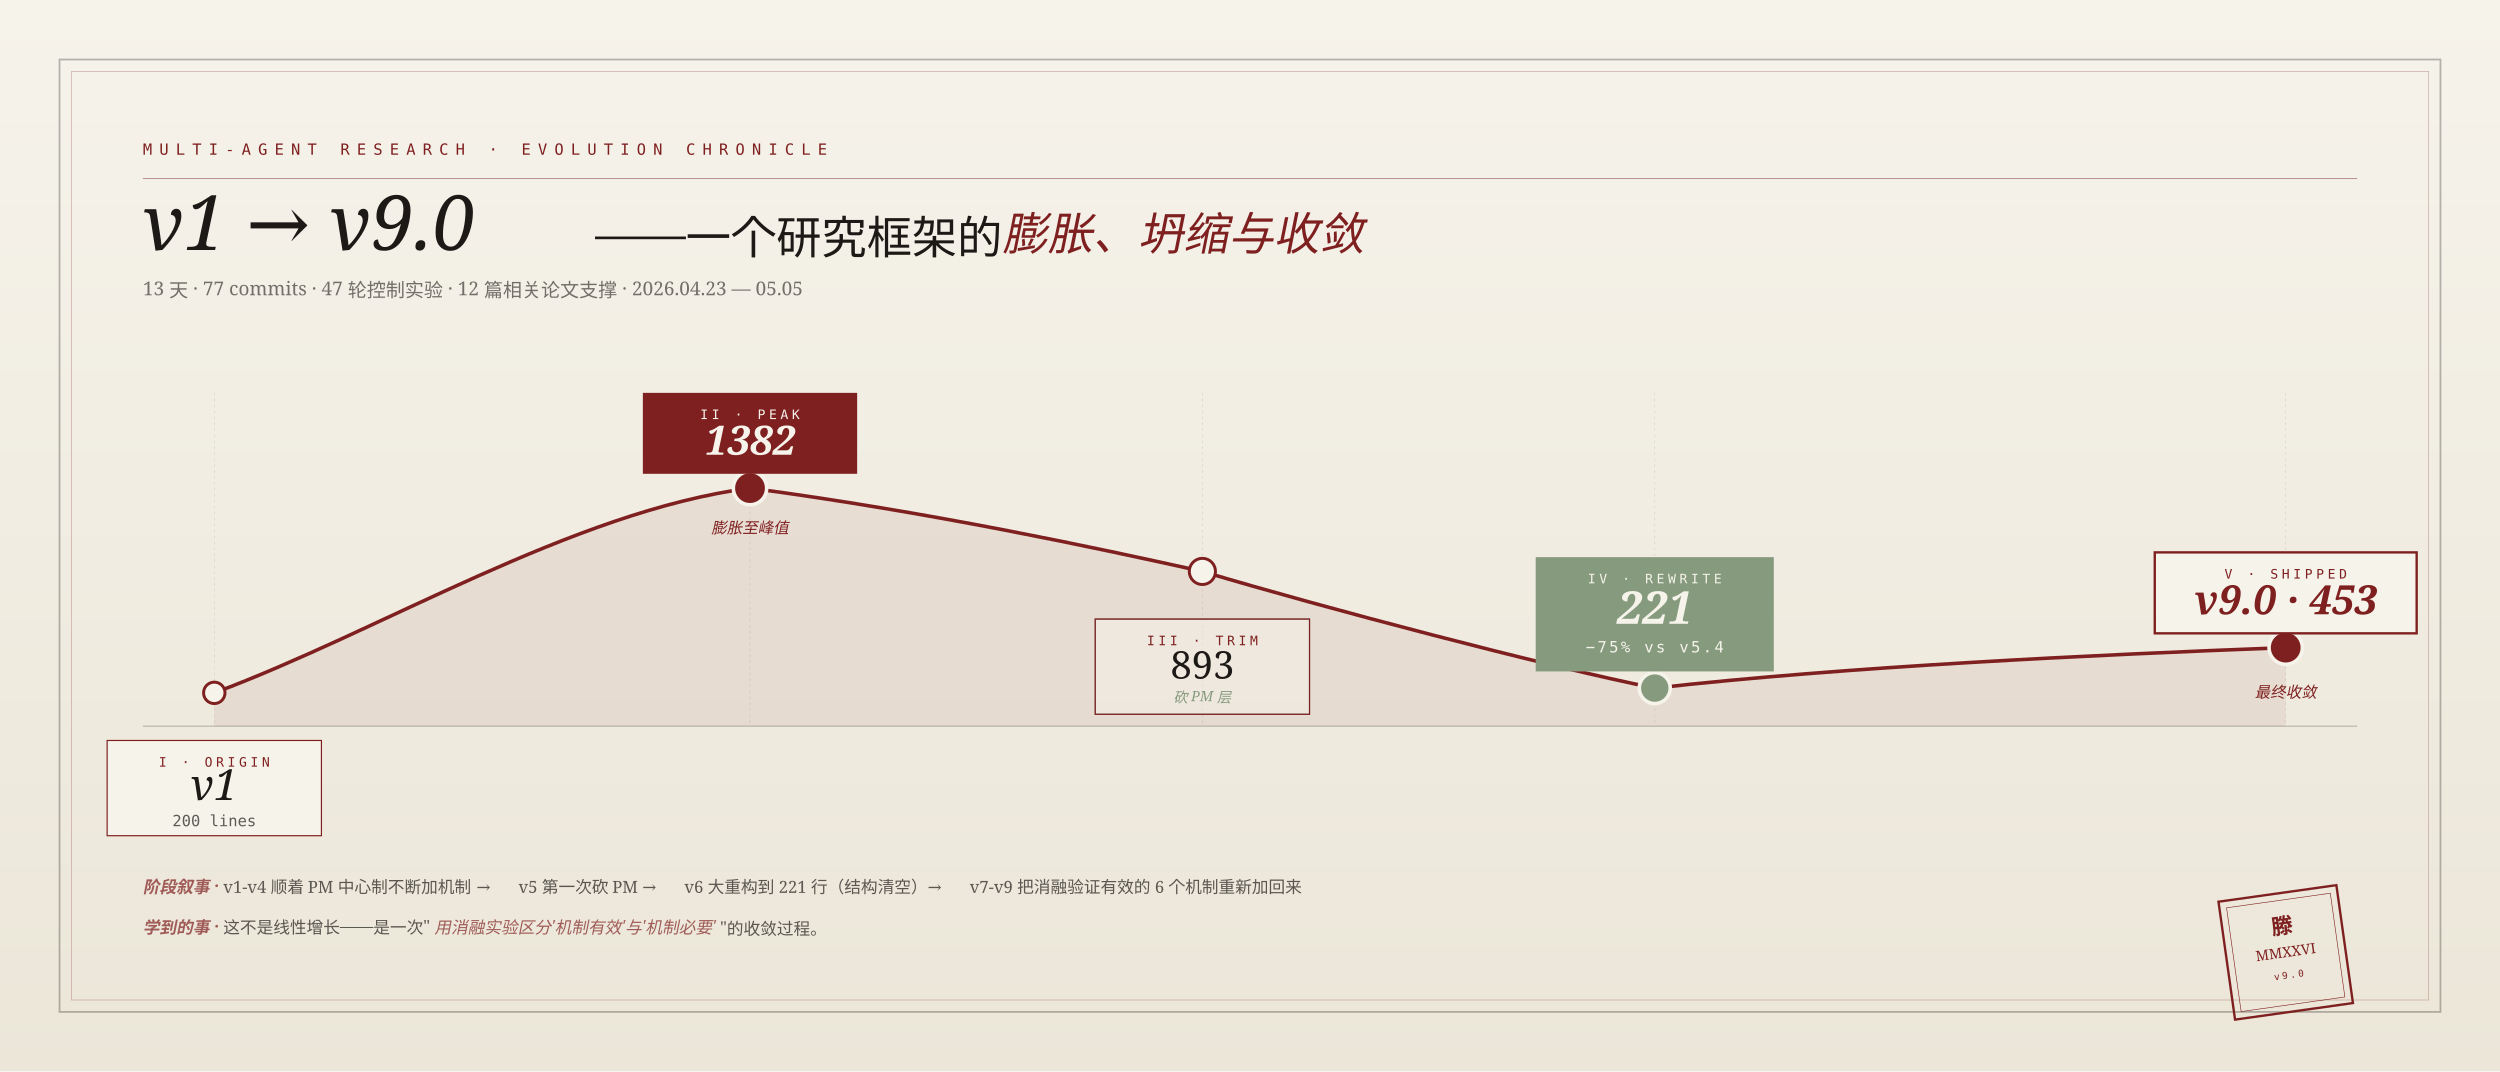
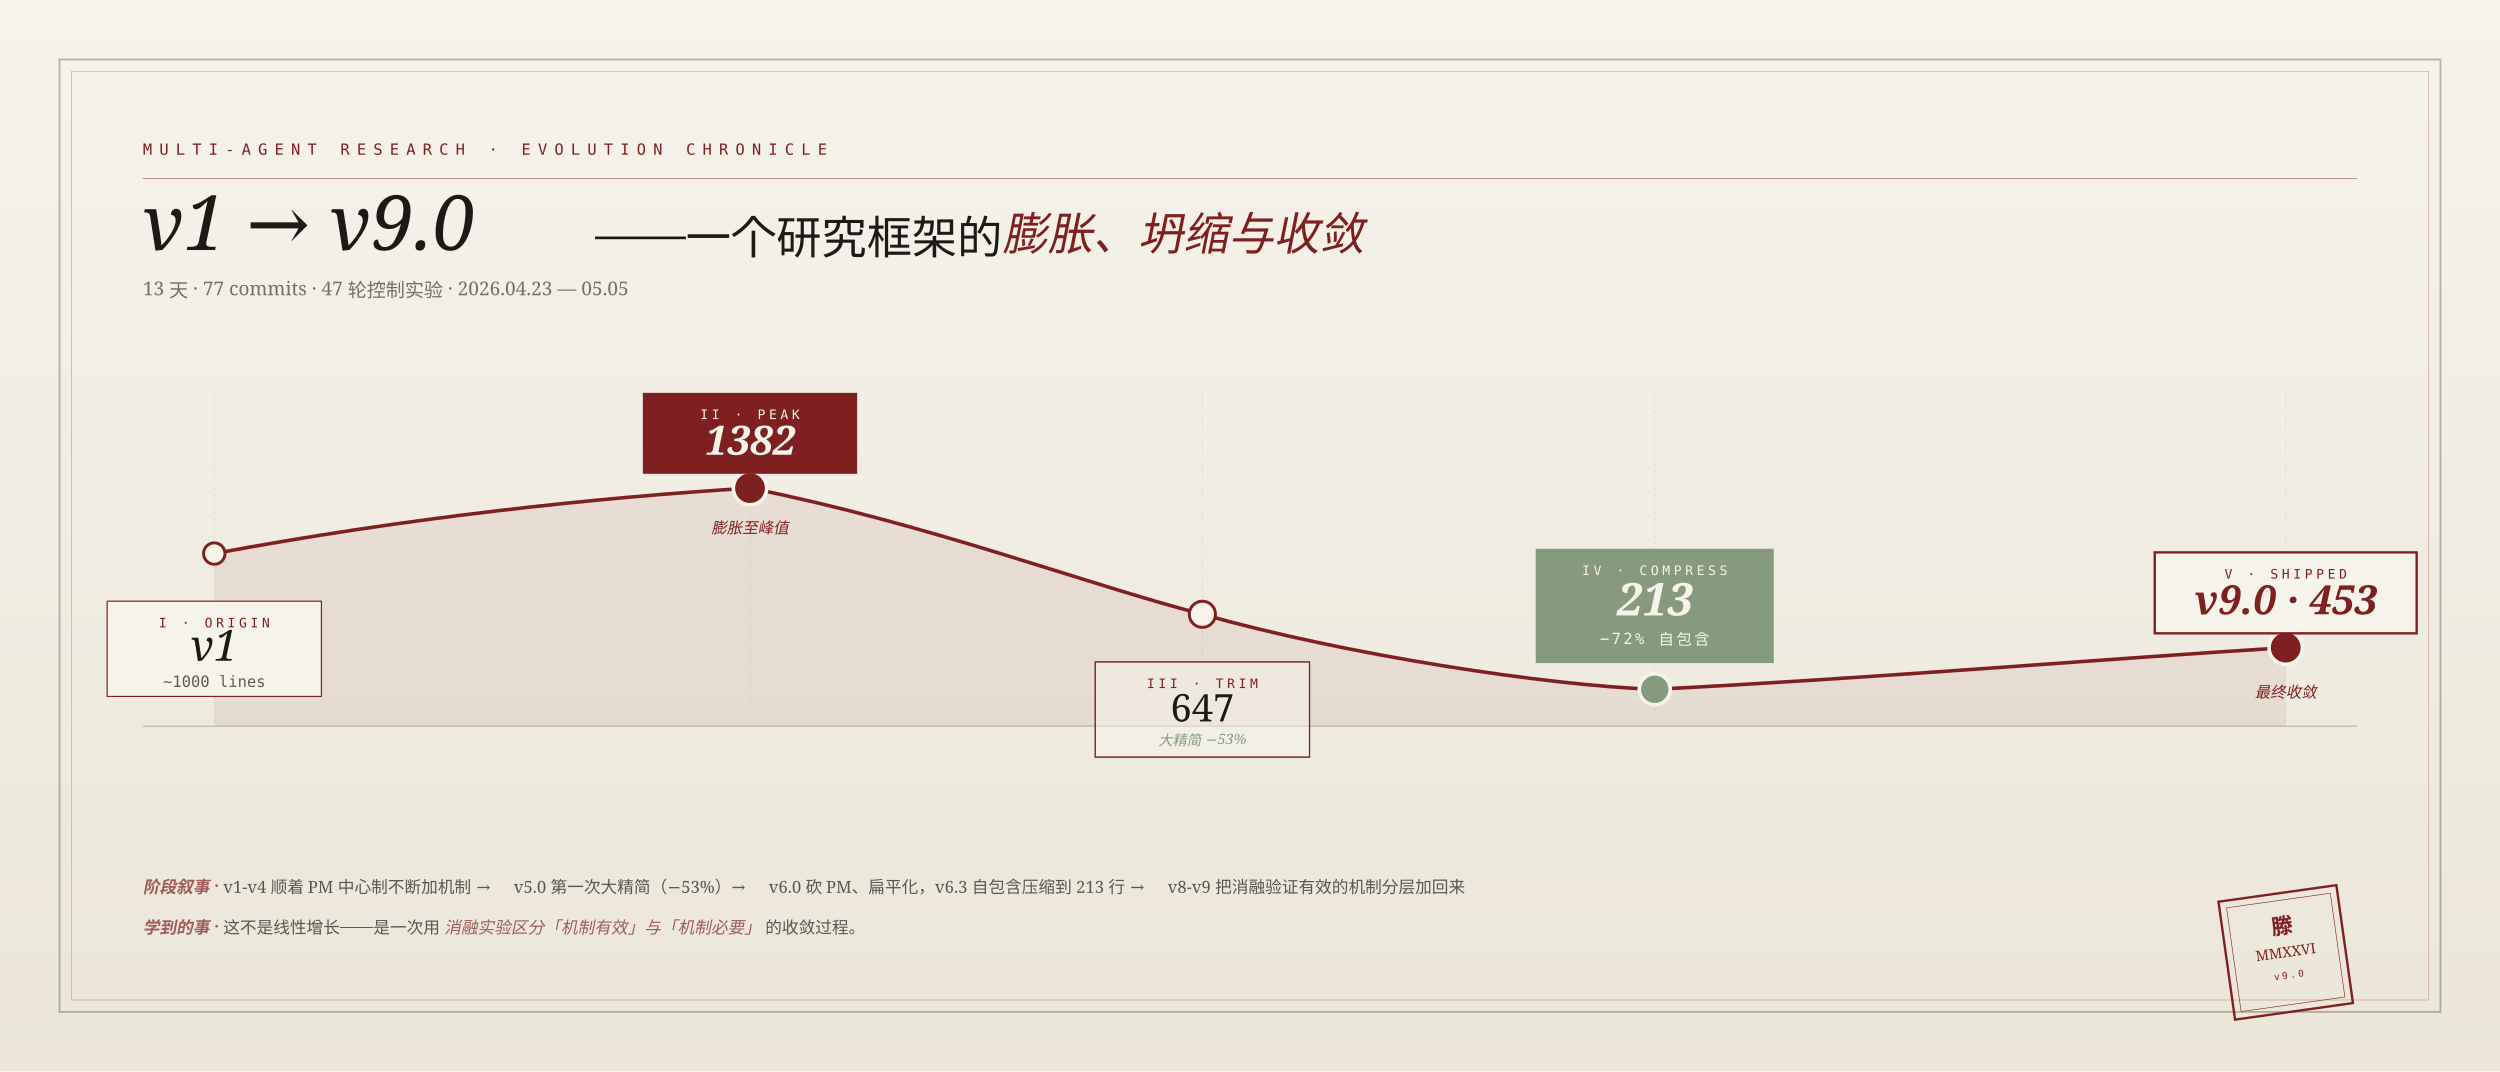
<svg xmlns="http://www.w3.org/2000/svg" viewBox="0 0 2100 900" font-family="'EB Garamond', 'Cormorant Garamond', 'Songti SC', serif">
  <defs>
    <linearGradient id="paperHero" x1="0" y1="0" x2="0" y2="1">
      <stop offset="0%" stop-color="#F6F3EB" />
      <stop offset="100%" stop-color="#EBE6D8" />
    </linearGradient>
  </defs>
  <rect width="2100" height="900" fill="url(#paperHero)" />
  <rect x="50" y="50" width="2000" height="800" fill="none" stroke="#1c1916" stroke-width="1.5" opacity=".3" />
  <rect x="60" y="60" width="1980" height="780" fill="none" stroke="#7F2020" stroke-width=".5" opacity=".4" />
  <g transform="translate(120,130)">
    <text font-family="'JetBrains Mono', monospace" font-size="13" fill="#7F2020" letter-spacing="6">MULTI-AGENT RESEARCH · EVOLUTION CHRONICLE</text>
    <line x1="0" y1="20" x2="1860" y2="20" stroke="#7F2020" stroke-width=".8" opacity=".5" />
    <text y="80" font-size="64" font-weight="500" font-style="italic" fill="#1c1916" font-family="'Cormorant Garamond', 'EB Garamond', serif">
      v1 → v9.0
    </text>
    <text x="380" y="80" font-size="38" font-weight="400" fill="#1c1916" font-family="'Songti SC', serif">
      ——一个研究框架的<tspan font-style="italic" fill="#7F2020">膨胀、坍缩与收敛</tspan>
    </text>
    <text y="118" font-size="16" fill="#1c1916" opacity=".6" font-family="'Songti SC', serif">
-       13 天 · 77 commits · 47 轮控制实验 · 12 篇相关论文支撑 · 2026.04.23 — 05.05
+       13 天 · 77 commits · 47 轮控制实验 · 2026.04.23 — 05.05
    </text>
  </g>
  <g transform="translate(120,330)">
    <line x1="0" y1="280" x2="1860" y2="280" stroke="#1c1916" stroke-width="1" opacity=".25" />
    <g stroke="#1c1916" stroke-width=".5" stroke-dasharray="2 3" opacity=".15">
      <line x1="60" y1="0" x2="60" y2="280" />
      <line x1="510" y1="0" x2="510" y2="280" />
      <line x1="890" y1="0" x2="890" y2="280" />
      <line x1="1270" y1="0" x2="1270" y2="280" />
      <line x1="1800" y1="0" x2="1800" y2="280" />
    </g>
-     <path d="M 60 252 C 200 200, 360 100, 510 80              C 660 100, 800 130, 890 150              C 990 180, 1180 230, 1270 248              C 1430 230, 1640 220, 1800 214" fill="none" stroke="#7F2020" stroke-width="3" stroke-linecap="round" />
-     <path d="M 60 252 C 200 200, 360 100, 510 80              C 660 100, 800 130, 890 150              C 990 180, 1180 230, 1270 248              C 1430 230, 1640 220, 1800 214              L 1800 280 L 60 280 Z" fill="#7F2020" opacity=".08" />
-     <g transform="translate(60,252)">
+     <path d="M 60 135 C 220 105, 380 88, 510 80              C 660 110, 790 160, 890 186              C 1010 220, 1180 246, 1270 249              C 1450 240, 1640 224, 1800 214" fill="none" stroke="#7F2020" stroke-width="3" stroke-linecap="round" />
+     <path d="M 60 135 C 220 105, 380 88, 510 80              C 660 110, 790 160, 890 186              C 1010 220, 1180 246, 1270 249              C 1450 240, 1640 224, 1800 214              L 1800 280 L 60 280 Z" fill="#7F2020" opacity=".08" />
+     <g transform="translate(60,135)">
      <circle r="9" fill="#F6F3EB" stroke="#7F2020" stroke-width="2.5" />
      <g transform="translate(0,40)">
        <rect x="-90" y="0" width="180" height="80" fill="#F6F3EB" stroke="#7F2020" stroke-width="1" />
        <text x="0" y="22" text-anchor="middle" font-family="'JetBrains Mono', monospace" font-size="11" fill="#7F2020" letter-spacing="3">I · ORIGIN</text>
        <text x="0" y="50" text-anchor="middle" font-size="36" font-weight="500" font-style="italic" fill="#1c1916">v1</text>
-         <text x="0" y="72" text-anchor="middle" font-size="13" font-family="'JetBrains Mono', monospace" fill="#1c1916" opacity=".7">200 lines</text>
+         <text x="0" y="72" text-anchor="middle" font-size="13" font-family="'JetBrains Mono', monospace" fill="#1c1916" opacity=".7">~1000 lines</text>
      </g>
    </g>
    <g transform="translate(510,80)">
      <circle r="14" fill="#7F2020" stroke="#F6F3EB" stroke-width="3" />
      <g transform="translate(0,-80)">
        <rect x="-90" y="0" width="180" height="68" fill="#7F2020" />
        <text x="0" y="22" text-anchor="middle" font-family="'JetBrains Mono', monospace" font-size="11" fill="#F6F3EB" letter-spacing="3">II · PEAK</text>
        <text x="0" y="52" text-anchor="middle" font-size="34" font-weight="600" font-style="italic" fill="#F6F3EB">1382</text>
      </g>
      <text x="0" y="38" text-anchor="middle" font-family="'Songti SC', serif" font-size="13" fill="#7F2020" font-style="italic">膨胀至峰值</text>
    </g>
-     <g transform="translate(890,150)">
+     <g transform="translate(890,186)">
      <circle r="11" fill="#F6F3EB" stroke="#7F2020" stroke-width="2.5" />
      <g transform="translate(0,40)">
        <rect x="-90" y="0" width="180" height="80" fill="#F6F3EB" stroke="#1c1916" stroke-width="1" opacity=".5" />
        <rect x="-90" y="0" width="180" height="80" fill="none" stroke="#7F2020" stroke-width="1" />
        <text x="0" y="22" text-anchor="middle" font-family="'JetBrains Mono', monospace" font-size="11" fill="#7F2020" letter-spacing="3">III · TRIM</text>
-         <text x="0" y="50" text-anchor="middle" font-size="32" font-weight="500" fill="#1c1916">893</text>
-         <text x="0" y="70" text-anchor="middle" font-size="12" font-family="'Songti SC', serif" fill="#869B7E" font-style="italic">砍 PM 层</text>
+         <text x="0" y="50" text-anchor="middle" font-size="32" font-weight="500" fill="#1c1916">647</text>
+         <text x="0" y="70" text-anchor="middle" font-size="12" font-family="'Songti SC', serif" fill="#869B7E" font-style="italic">大精简 −53%</text>
      </g>
    </g>
-     <g transform="translate(1270,248)">
+     <g transform="translate(1270,249)">
      <circle r="13" fill="#869B7E" stroke="#F6F3EB" stroke-width="3" />
-       <g transform="translate(0,-110)">
+       <g transform="translate(0,-118)">
        <rect x="-100" y="0" width="200" height="96" fill="#869B7E" />
-         <text x="0" y="22" text-anchor="middle" font-family="'JetBrains Mono', monospace" font-size="11" fill="#F6F3EB" letter-spacing="3">IV · REWRITE</text>
-         <text x="0" y="56" text-anchor="middle" font-size="38" font-weight="600" font-style="italic" fill="#F6F3EB">221</text>
-         <text x="0" y="80" text-anchor="middle" font-size="13" font-family="'JetBrains Mono', monospace" fill="#F6F3EB" letter-spacing="2">−75% vs v5.4</text>
+         <text x="0" y="22" text-anchor="middle" font-family="'JetBrains Mono', monospace" font-size="11" fill="#F6F3EB" letter-spacing="3">IV · COMPRESS</text>
+         <text x="0" y="56" text-anchor="middle" font-size="38" font-weight="600" font-style="italic" fill="#F6F3EB">213</text>
+         <text x="0" y="80" text-anchor="middle" font-size="13" font-family="'JetBrains Mono', monospace" fill="#F6F3EB" letter-spacing="2">−72% 自包含</text>
      </g>
    </g>
    <g transform="translate(1800,214)">
      <circle r="14" fill="#7F2020" stroke="#F6F3EB" stroke-width="3" />
      <g transform="translate(0,-80)">
        <rect x="-110" y="0" width="220" height="68" fill="#F6F3EB" stroke="#7F2020" stroke-width="2" />
        <text x="0" y="22" text-anchor="middle" font-family="'JetBrains Mono', monospace" font-size="11" fill="#7F2020" letter-spacing="3">V · SHIPPED</text>
        <text x="0" y="52" text-anchor="middle" font-size="34" font-weight="600" font-style="italic" fill="#7F2020">v9.0 · 453</text>
      </g>
      <text x="0" y="42" text-anchor="middle" font-family="'Songti SC', serif" font-size="13" fill="#7F2020" font-style="italic">最终收敛</text>
    </g>
  </g>
  <g transform="translate(120,750)" font-family="'Songti SC', serif" fill="#1c1916">
    <text font-size="14" opacity=".7">
      <tspan font-style="italic" fill="#7F2020" font-weight="600">阶段叙事 · </tspan>
      <tspan>v1-v4 顺着 PM 中心制不断加机制 →</tspan>
-       <tspan dx="20">v5 第一次砍 PM →</tspan>
-       <tspan dx="20">v6 大重构到 221 行（结构清空）→</tspan>
-       <tspan dx="20">v7-v9 把消融验证有效的 6 个机制重新加回来</tspan>
+       <tspan dx="16">v5.0 第一次大精简（−53%）→</tspan>
+       <tspan dx="16">v6.0 砍 PM、扁平化，v6.3 自包含压缩到 213 行 →</tspan>
+       <tspan dx="16">v8-v9 把消融验证有效的机制分层加回来</tspan>
    </text>
    <text y="34" font-size="14" opacity=".7">
      <tspan font-style="italic" fill="#7F2020" font-weight="600">学到的事 · </tspan>
-       <tspan>这不是线性增长——是一次"</tspan>
-       <tspan font-style="italic" fill="#7F2020">用消融实验区分'机制有效'与'机制必要'</tspan>
-       <tspan>"的收敛过程。</tspan>
+       <tspan>这不是线性增长——是一次用</tspan>
+       <tspan font-style="italic" fill="#7F2020">消融实验区分「机制有效」与「机制必要」</tspan>
+       <tspan>的收敛过程。</tspan>
    </text>
  </g>
  <g transform="translate(1920,800) rotate(-8)">
    <rect x="-50" y="-50" width="100" height="100" fill="none" stroke="#7F2020" stroke-width="2" />
    <rect x="-44" y="-44" width="88" height="88" fill="none" stroke="#7F2020" stroke-width=".5" />
    <text text-anchor="middle" y="-16" font-family="'Songti SC', serif" font-size="18" fill="#7F2020" font-weight="600">滕</text>
    <text text-anchor="middle" y="4" font-family="'Songti SC', serif" font-size="12" fill="#7F2020">MMXXVI</text>
    <text text-anchor="middle" y="22" font-family="'JetBrains Mono', monospace" font-size="8" fill="#7F2020" letter-spacing="2">v9.0</text>
  </g>
</svg>
